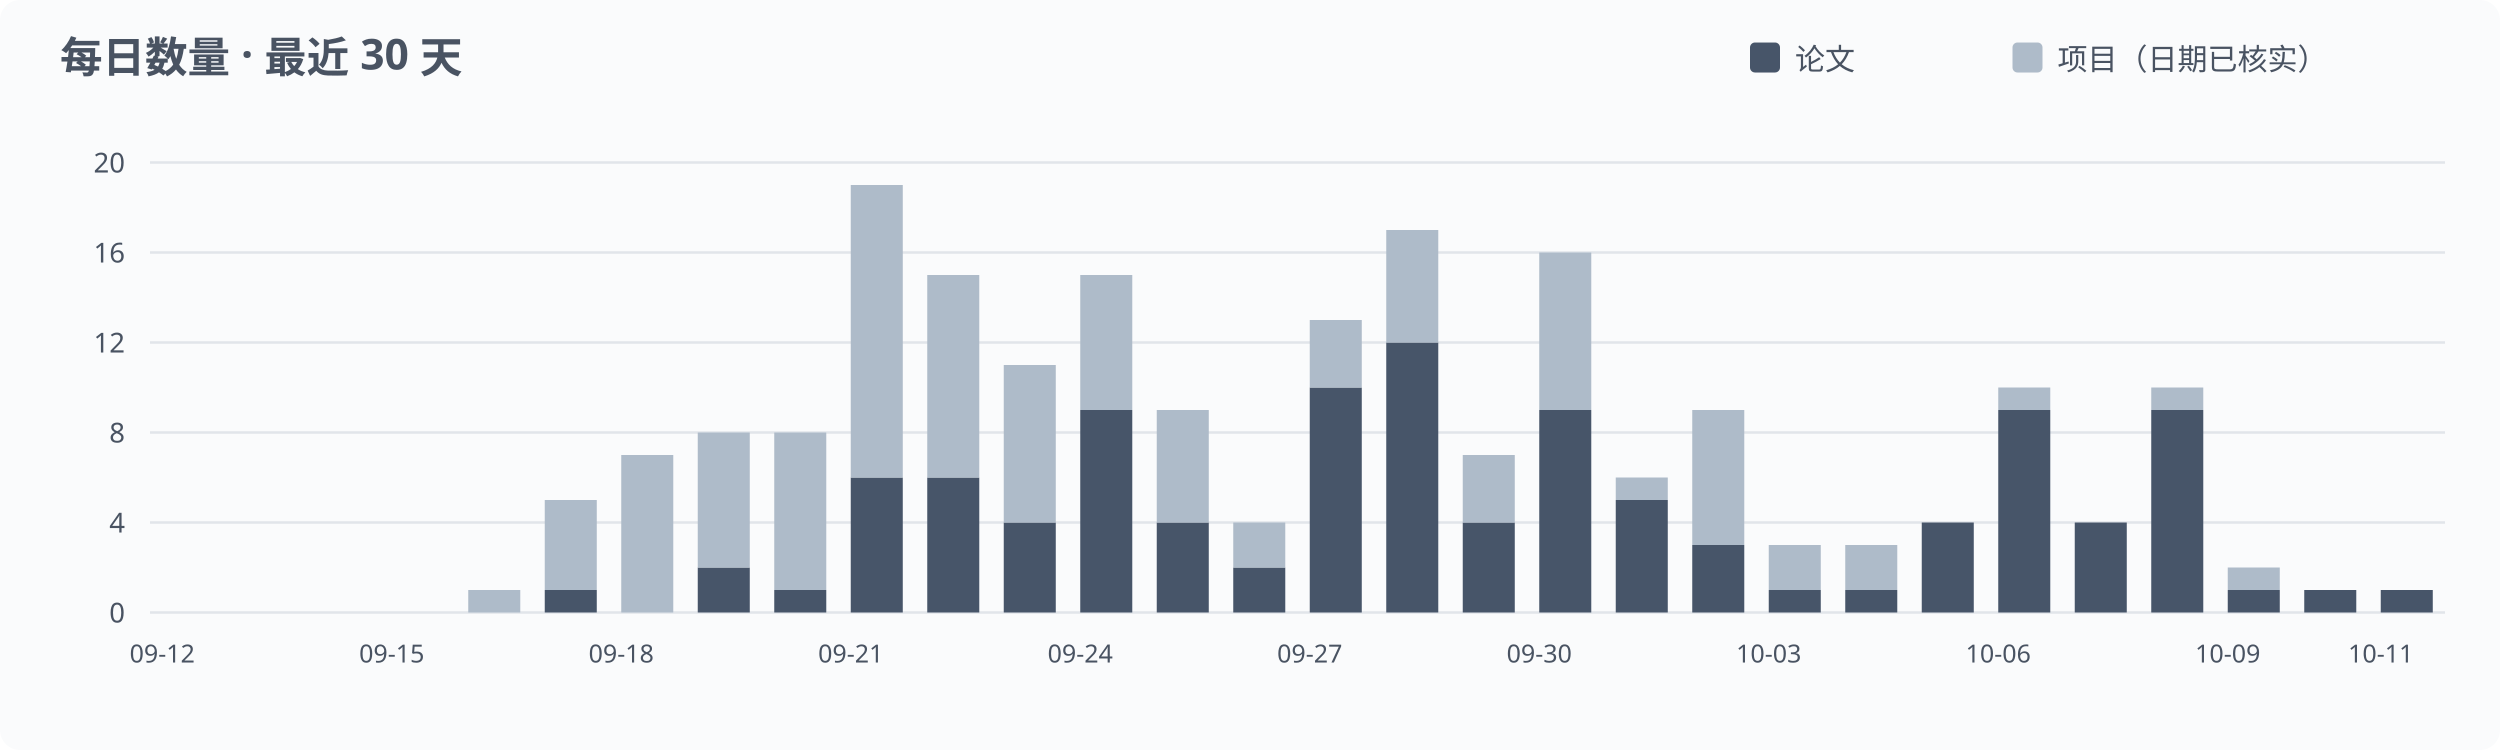
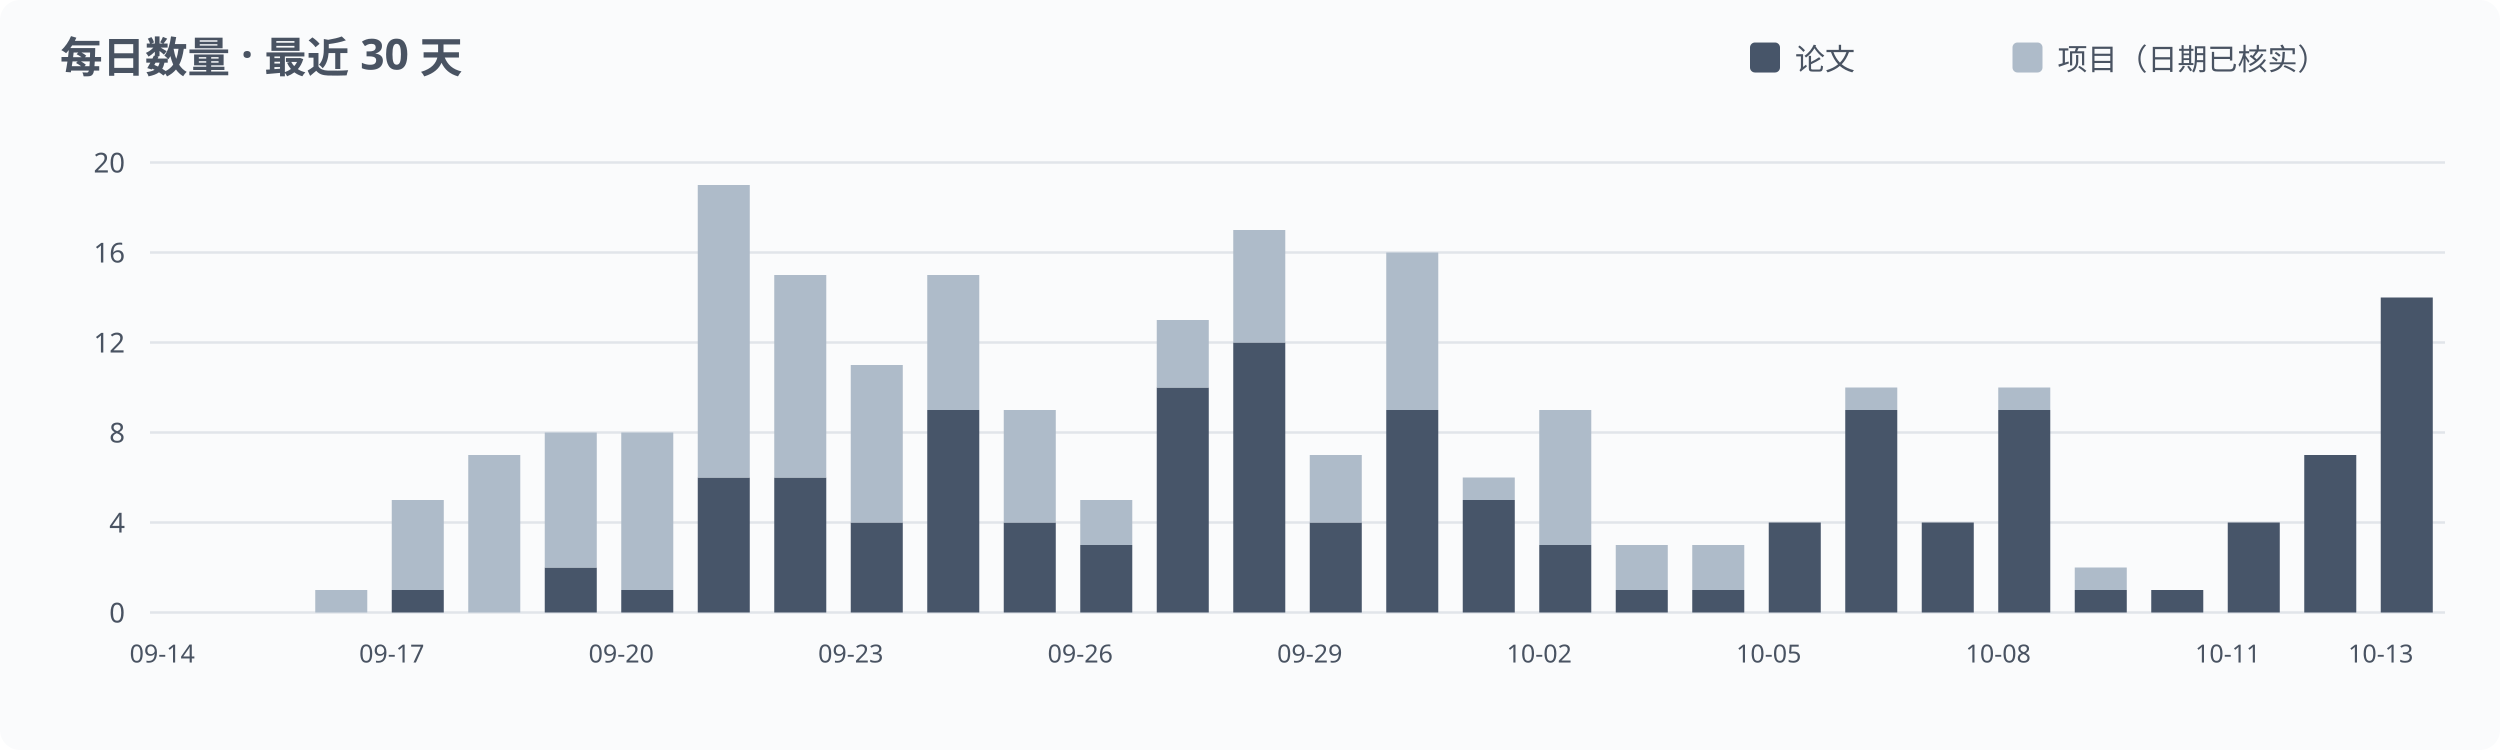
<svg xmlns="http://www.w3.org/2000/svg" width="1000" height="300" viewBox="0 0 1000 300" role="img" aria-labelledby="title desc">
  <rect width="100%" height="100%" rx="8" fill="#fafbfc" />
  <g font-family="system-ui,sans-serif" fill="#495362">
    <text x="24" y="29" font-size="17" font-weight="600">每日数量 · 最近 30 天</text>
    <rect x="700" y="17" width="12" height="12" rx="2" fill="#475569" />
    <text x="718" y="28" font-size="12">论文</text>
    <rect x="805" y="17" width="12" height="12" rx="2" fill="#aebbc9" />
    <text x="823" y="28" font-size="12">项目（日期已核实）</text>
    <path d="M60 245.0H978" stroke="#e1e5ea" />
    <text x="50" y="249.0" text-anchor="end" font-size="11">0</text>
    <path d="M60 209.0H978" stroke="#e1e5ea" />
    <text x="50" y="213.0" text-anchor="end" font-size="11">4</text>
    <path d="M60 173.0H978" stroke="#e1e5ea" />
    <text x="50" y="177.0" text-anchor="end" font-size="11">8</text>
    <path d="M60 137.0H978" stroke="#e1e5ea" />
    <text x="50" y="141.0" text-anchor="end" font-size="11">12</text>
    <path d="M60 101.0H978" stroke="#e1e5ea" />
    <text x="50" y="105.0" text-anchor="end" font-size="11">16</text>
    <path d="M60 65.0H978" stroke="#e1e5ea" />
    <text x="50" y="69.0" text-anchor="end" font-size="11">20</text>
    <rect x="64.90" y="245.00" width="20.81" height="0.00" fill="#475569" />
    <rect x="64.90" y="245.00" width="20.81" height="0.00" fill="#aebbc9" />
-     <text x="64.90" y="265" text-anchor="middle" font-size="10">09-12</text>
+     <text x="64.90" y="265" text-anchor="middle" font-size="10">09-14</text>
    <rect x="95.50" y="245.00" width="20.81" height="0.00" fill="#475569" />
    <rect x="95.50" y="245.00" width="20.81" height="0.00" fill="#aebbc9" />
    <rect x="126.10" y="245.00" width="20.81" height="0.00" fill="#475569" />
-     <rect x="126.10" y="245.00" width="20.81" height="0.00" fill="#aebbc9" />
-     <rect x="156.70" y="245.00" width="20.81" height="0.00" fill="#475569" />
-     <rect x="156.70" y="245.00" width="20.81" height="0.00" fill="#aebbc9" />
-     <text x="156.70" y="265" text-anchor="middle" font-size="10">09-15</text>
+     <rect x="126.10" y="236.00" width="20.81" height="9.00" fill="#aebbc9" />
+     <rect x="156.70" y="236.00" width="20.81" height="9.00" fill="#475569" />
+     <rect x="156.70" y="200.00" width="20.81" height="36.00" fill="#aebbc9" />
+     <text x="156.70" y="265" text-anchor="middle" font-size="10">09-17</text>
    <rect x="187.30" y="245.00" width="20.81" height="0.00" fill="#475569" />
-     <rect x="187.30" y="236.00" width="20.81" height="9.00" fill="#aebbc9" />
-     <rect x="217.90" y="236.00" width="20.81" height="9.00" fill="#475569" />
-     <rect x="217.90" y="200.00" width="20.81" height="36.00" fill="#aebbc9" />
-     <rect x="248.50" y="245.00" width="20.81" height="0.00" fill="#475569" />
-     <rect x="248.50" y="182.00" width="20.81" height="63.00" fill="#aebbc9" />
-     <text x="248.50" y="265" text-anchor="middle" font-size="10">09-18</text>
-     <rect x="279.10" y="227.00" width="20.81" height="18.00" fill="#475569" />
-     <rect x="279.10" y="173.00" width="20.81" height="54.00" fill="#aebbc9" />
-     <rect x="309.70" y="236.00" width="20.81" height="9.00" fill="#475569" />
-     <rect x="309.70" y="173.00" width="20.81" height="63.00" fill="#aebbc9" />
-     <rect x="340.30" y="191.00" width="20.81" height="54.00" fill="#475569" />
-     <rect x="340.30" y="74.00" width="20.81" height="117.00" fill="#aebbc9" />
-     <text x="340.30" y="265" text-anchor="middle" font-size="10">09-21</text>
-     <rect x="370.90" y="191.00" width="20.81" height="54.00" fill="#475569" />
-     <rect x="370.90" y="110.00" width="20.81" height="81.00" fill="#aebbc9" />
+     <rect x="187.30" y="182.00" width="20.81" height="63.00" fill="#aebbc9" />
+     <rect x="217.90" y="227.00" width="20.81" height="18.00" fill="#475569" />
+     <rect x="217.90" y="173.00" width="20.81" height="54.00" fill="#aebbc9" />
+     <rect x="248.50" y="236.00" width="20.81" height="9.00" fill="#475569" />
+     <rect x="248.50" y="173.00" width="20.81" height="63.00" fill="#aebbc9" />
+     <text x="248.50" y="265" text-anchor="middle" font-size="10">09-20</text>
+     <rect x="279.10" y="191.00" width="20.81" height="54.00" fill="#475569" />
+     <rect x="279.10" y="74.00" width="20.81" height="117.00" fill="#aebbc9" />
+     <rect x="309.70" y="191.00" width="20.81" height="54.00" fill="#475569" />
+     <rect x="309.70" y="110.00" width="20.81" height="81.00" fill="#aebbc9" />
+     <rect x="340.30" y="209.00" width="20.81" height="36.00" fill="#475569" />
+     <rect x="340.30" y="146.00" width="20.81" height="63.00" fill="#aebbc9" />
+     <text x="340.30" y="265" text-anchor="middle" font-size="10">09-23</text>
+     <rect x="370.90" y="164.00" width="20.81" height="81.00" fill="#475569" />
+     <rect x="370.90" y="110.00" width="20.81" height="54.00" fill="#aebbc9" />
    <rect x="401.50" y="209.00" width="20.81" height="36.00" fill="#475569" />
-     <rect x="401.50" y="146.00" width="20.81" height="63.00" fill="#aebbc9" />
-     <rect x="432.10" y="164.00" width="20.81" height="81.00" fill="#475569" />
-     <rect x="432.10" y="110.00" width="20.81" height="54.00" fill="#aebbc9" />
-     <text x="432.10" y="265" text-anchor="middle" font-size="10">09-24</text>
-     <rect x="462.70" y="209.00" width="20.81" height="36.00" fill="#475569" />
-     <rect x="462.70" y="164.00" width="20.81" height="45.00" fill="#aebbc9" />
-     <rect x="493.30" y="227.00" width="20.81" height="18.00" fill="#475569" />
-     <rect x="493.30" y="209.00" width="20.81" height="18.00" fill="#aebbc9" />
-     <rect x="523.90" y="155.00" width="20.81" height="90.00" fill="#475569" />
-     <rect x="523.90" y="128.00" width="20.81" height="27.00" fill="#aebbc9" />
-     <text x="523.90" y="265" text-anchor="middle" font-size="10">09-27</text>
-     <rect x="554.50" y="137.00" width="20.81" height="108.00" fill="#475569" />
-     <rect x="554.50" y="92.00" width="20.81" height="45.00" fill="#aebbc9" />
-     <rect x="585.10" y="209.00" width="20.81" height="36.00" fill="#475569" />
-     <rect x="585.10" y="182.00" width="20.81" height="27.00" fill="#aebbc9" />
-     <rect x="615.70" y="164.00" width="20.81" height="81.00" fill="#475569" />
-     <rect x="615.70" y="101.00" width="20.81" height="63.00" fill="#aebbc9" />
-     <text x="615.70" y="265" text-anchor="middle" font-size="10">09-30</text>
-     <rect x="646.30" y="200.00" width="20.81" height="45.00" fill="#475569" />
-     <rect x="646.30" y="191.00" width="20.81" height="9.00" fill="#aebbc9" />
-     <rect x="676.90" y="218.00" width="20.81" height="27.00" fill="#475569" />
-     <rect x="676.90" y="164.00" width="20.81" height="54.00" fill="#aebbc9" />
-     <rect x="707.50" y="236.00" width="20.81" height="9.00" fill="#475569" />
-     <rect x="707.50" y="218.00" width="20.81" height="18.00" fill="#aebbc9" />
-     <text x="707.50" y="265" text-anchor="middle" font-size="10">10-03</text>
-     <rect x="738.10" y="236.00" width="20.81" height="9.00" fill="#475569" />
-     <rect x="738.10" y="218.00" width="20.81" height="18.00" fill="#aebbc9" />
+     <rect x="401.50" y="164.00" width="20.81" height="45.00" fill="#aebbc9" />
+     <rect x="432.10" y="218.00" width="20.81" height="27.00" fill="#475569" />
+     <rect x="432.10" y="200.00" width="20.81" height="18.00" fill="#aebbc9" />
+     <text x="432.10" y="265" text-anchor="middle" font-size="10">09-26</text>
+     <rect x="462.70" y="155.00" width="20.81" height="90.00" fill="#475569" />
+     <rect x="462.70" y="128.00" width="20.81" height="27.00" fill="#aebbc9" />
+     <rect x="493.30" y="137.00" width="20.81" height="108.00" fill="#475569" />
+     <rect x="493.30" y="92.00" width="20.81" height="45.00" fill="#aebbc9" />
+     <rect x="523.90" y="209.00" width="20.81" height="36.00" fill="#475569" />
+     <rect x="523.90" y="182.00" width="20.81" height="27.00" fill="#aebbc9" />
+     <text x="523.90" y="265" text-anchor="middle" font-size="10">09-29</text>
+     <rect x="554.50" y="164.00" width="20.81" height="81.00" fill="#475569" />
+     <rect x="554.50" y="101.00" width="20.81" height="63.00" fill="#aebbc9" />
+     <rect x="585.10" y="200.00" width="20.81" height="45.00" fill="#475569" />
+     <rect x="585.10" y="191.00" width="20.81" height="9.00" fill="#aebbc9" />
+     <rect x="615.70" y="218.00" width="20.81" height="27.00" fill="#475569" />
+     <rect x="615.70" y="164.00" width="20.81" height="54.00" fill="#aebbc9" />
+     <text x="615.70" y="265" text-anchor="middle" font-size="10">10-02</text>
+     <rect x="646.30" y="236.00" width="20.81" height="9.00" fill="#475569" />
+     <rect x="646.30" y="218.00" width="20.81" height="18.00" fill="#aebbc9" />
+     <rect x="676.90" y="236.00" width="20.81" height="9.00" fill="#475569" />
+     <rect x="676.90" y="218.00" width="20.81" height="18.00" fill="#aebbc9" />
+     <rect x="707.50" y="209.00" width="20.81" height="36.00" fill="#475569" />
+     <rect x="707.50" y="209.00" width="20.81" height="0.00" fill="#aebbc9" />
+     <text x="707.50" y="265" text-anchor="middle" font-size="10">10-05</text>
+     <rect x="738.10" y="164.00" width="20.81" height="81.00" fill="#475569" />
+     <rect x="738.10" y="155.00" width="20.81" height="9.00" fill="#aebbc9" />
    <rect x="768.70" y="209.00" width="20.81" height="36.00" fill="#475569" />
    <rect x="768.70" y="209.00" width="20.81" height="0.00" fill="#aebbc9" />
    <rect x="799.30" y="164.00" width="20.81" height="81.00" fill="#475569" />
    <rect x="799.30" y="155.00" width="20.81" height="9.00" fill="#aebbc9" />
-     <text x="799.30" y="265" text-anchor="middle" font-size="10">10-06</text>
-     <rect x="829.90" y="209.00" width="20.81" height="36.00" fill="#475569" />
-     <rect x="829.90" y="209.00" width="20.81" height="0.00" fill="#aebbc9" />
-     <rect x="860.50" y="164.00" width="20.81" height="81.00" fill="#475569" />
-     <rect x="860.50" y="155.00" width="20.81" height="9.00" fill="#aebbc9" />
-     <rect x="891.10" y="236.00" width="20.81" height="9.00" fill="#475569" />
-     <rect x="891.10" y="227.00" width="20.81" height="9.00" fill="#aebbc9" />
-     <text x="891.10" y="265" text-anchor="middle" font-size="10">10-09</text>
-     <rect x="921.70" y="236.00" width="20.81" height="9.00" fill="#475569" />
-     <rect x="921.70" y="236.00" width="20.81" height="0.00" fill="#aebbc9" />
-     <rect x="952.30" y="236.00" width="20.81" height="9.00" fill="#475569" />
-     <rect x="952.30" y="236.00" width="20.81" height="0.00" fill="#aebbc9" />
-     <text x="952.30" y="265" text-anchor="middle" font-size="10">10-11</text>
+     <text x="799.30" y="265" text-anchor="middle" font-size="10">10-08</text>
+     <rect x="829.90" y="236.00" width="20.81" height="9.00" fill="#475569" />
+     <rect x="829.90" y="227.00" width="20.81" height="9.00" fill="#aebbc9" />
+     <rect x="860.50" y="236.00" width="20.81" height="9.00" fill="#475569" />
+     <rect x="860.50" y="236.00" width="20.81" height="0.00" fill="#aebbc9" />
+     <rect x="891.10" y="209.00" width="20.81" height="36.00" fill="#475569" />
+     <rect x="891.10" y="209.00" width="20.81" height="0.00" fill="#aebbc9" />
+     <text x="891.10" y="265" text-anchor="middle" font-size="10">10-11</text>
+     <rect x="921.70" y="182.00" width="20.81" height="63.00" fill="#475569" />
+     <rect x="921.70" y="182.00" width="20.81" height="0.00" fill="#aebbc9" />
+     <rect x="952.30" y="119.00" width="20.81" height="126.00" fill="#475569" />
+     <rect x="952.30" y="119.00" width="20.81" height="0.00" fill="#aebbc9" />
+     <text x="952.30" y="265" text-anchor="middle" font-size="10">10-13</text>
  </g>
</svg>
